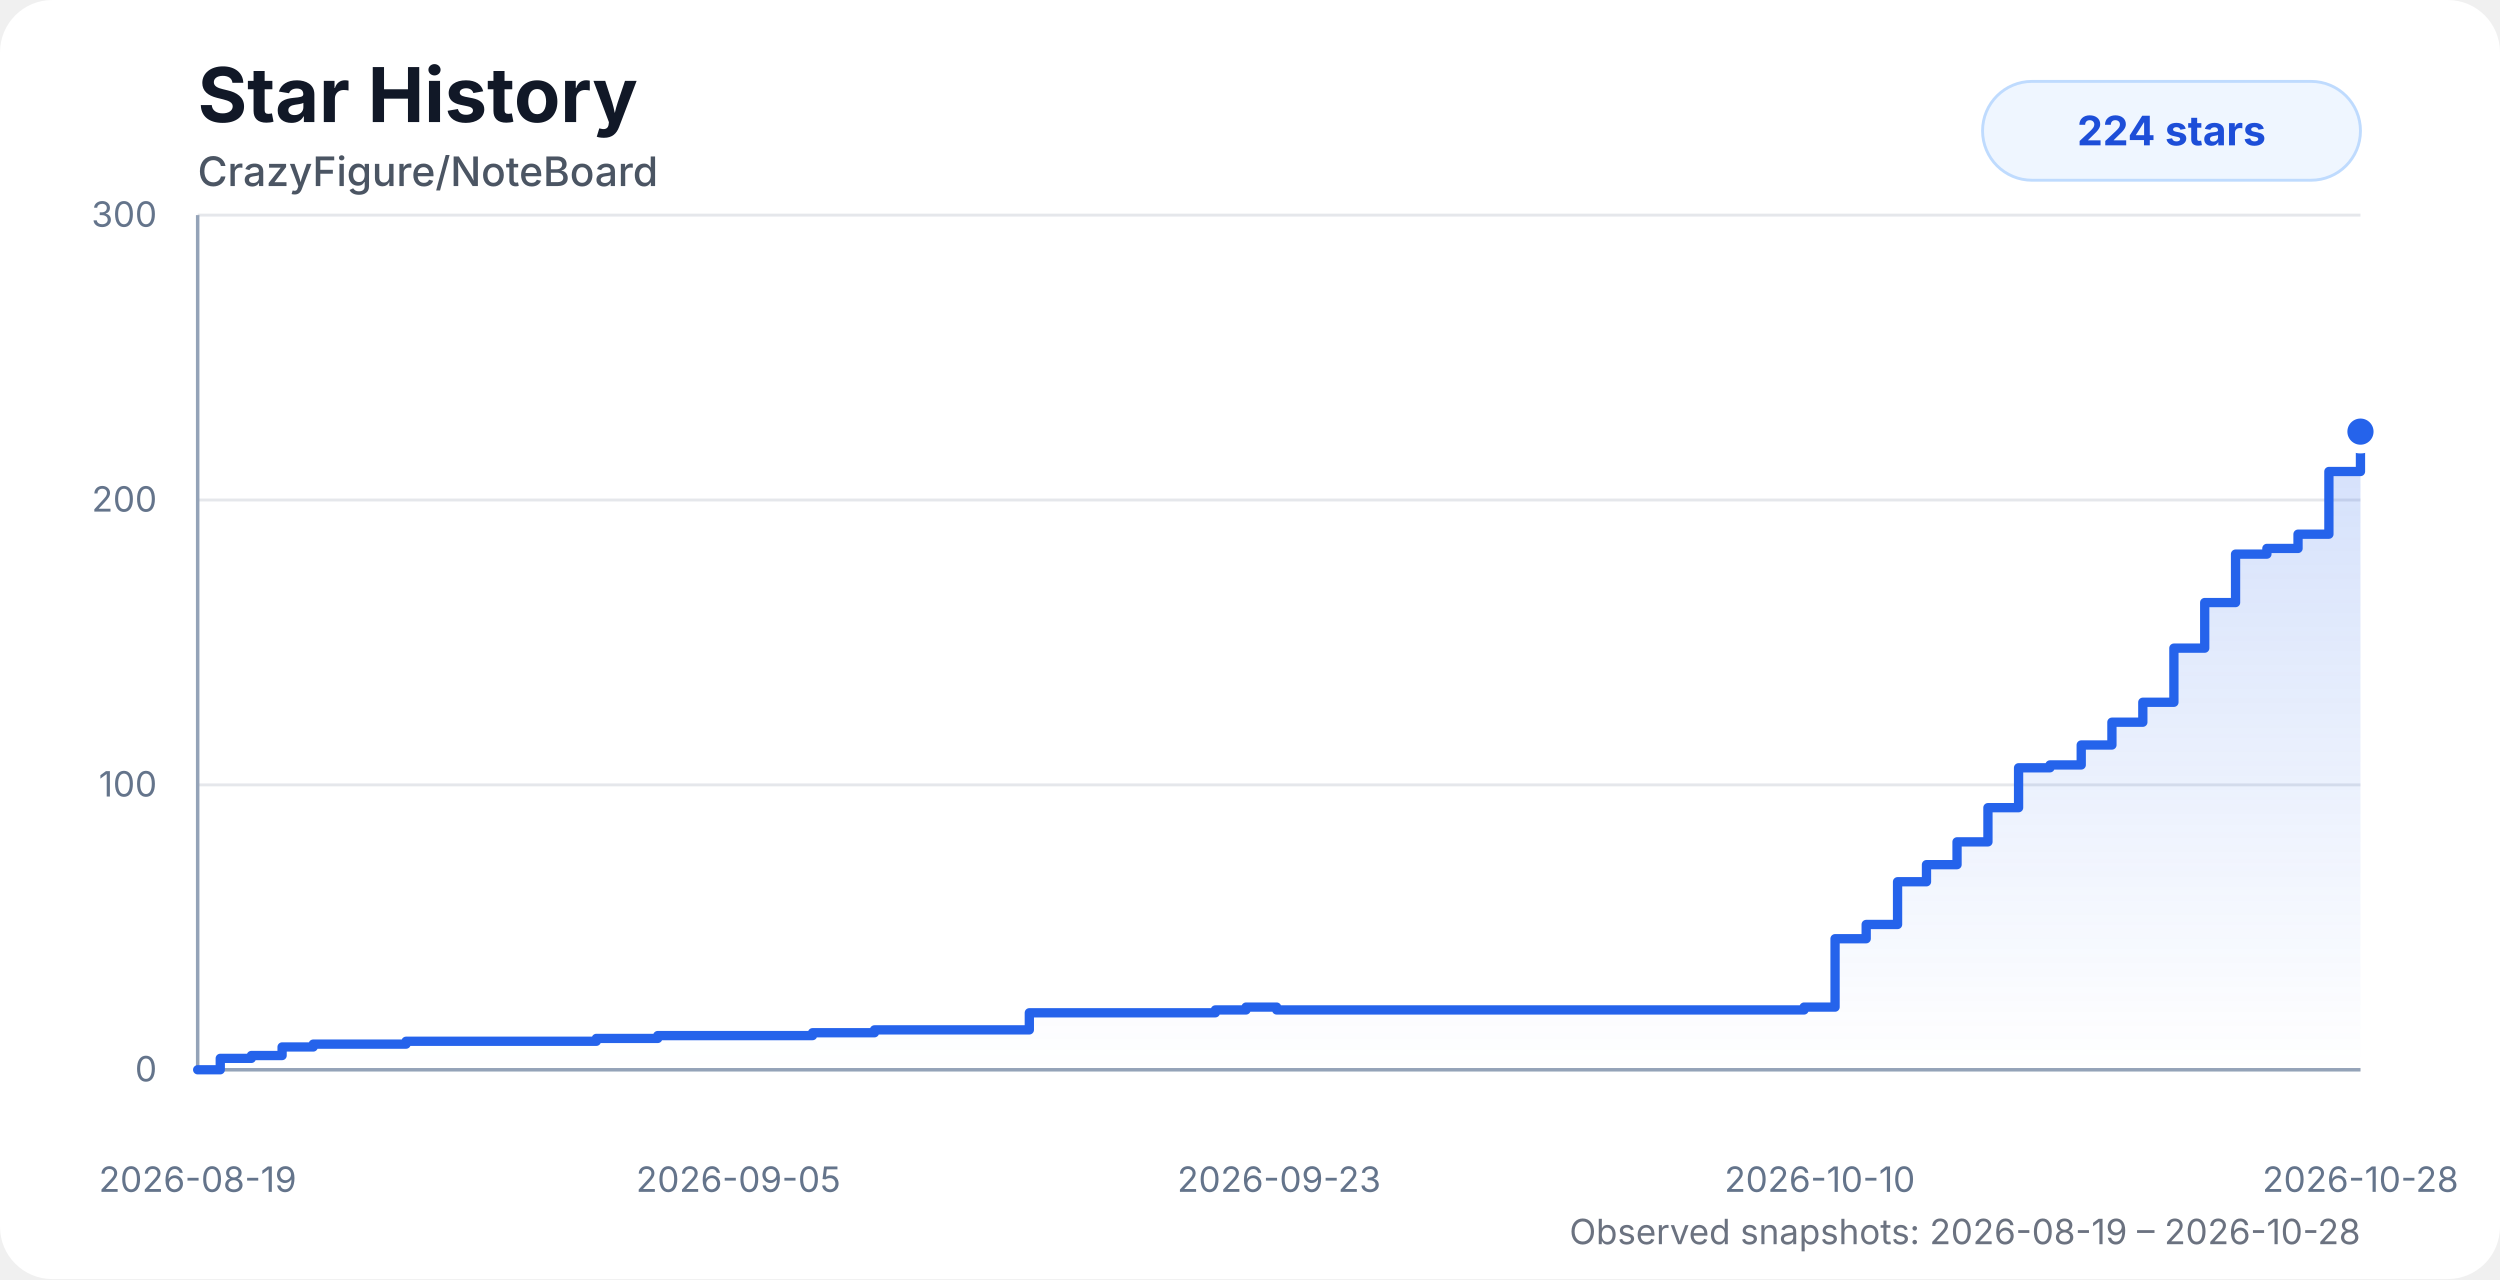
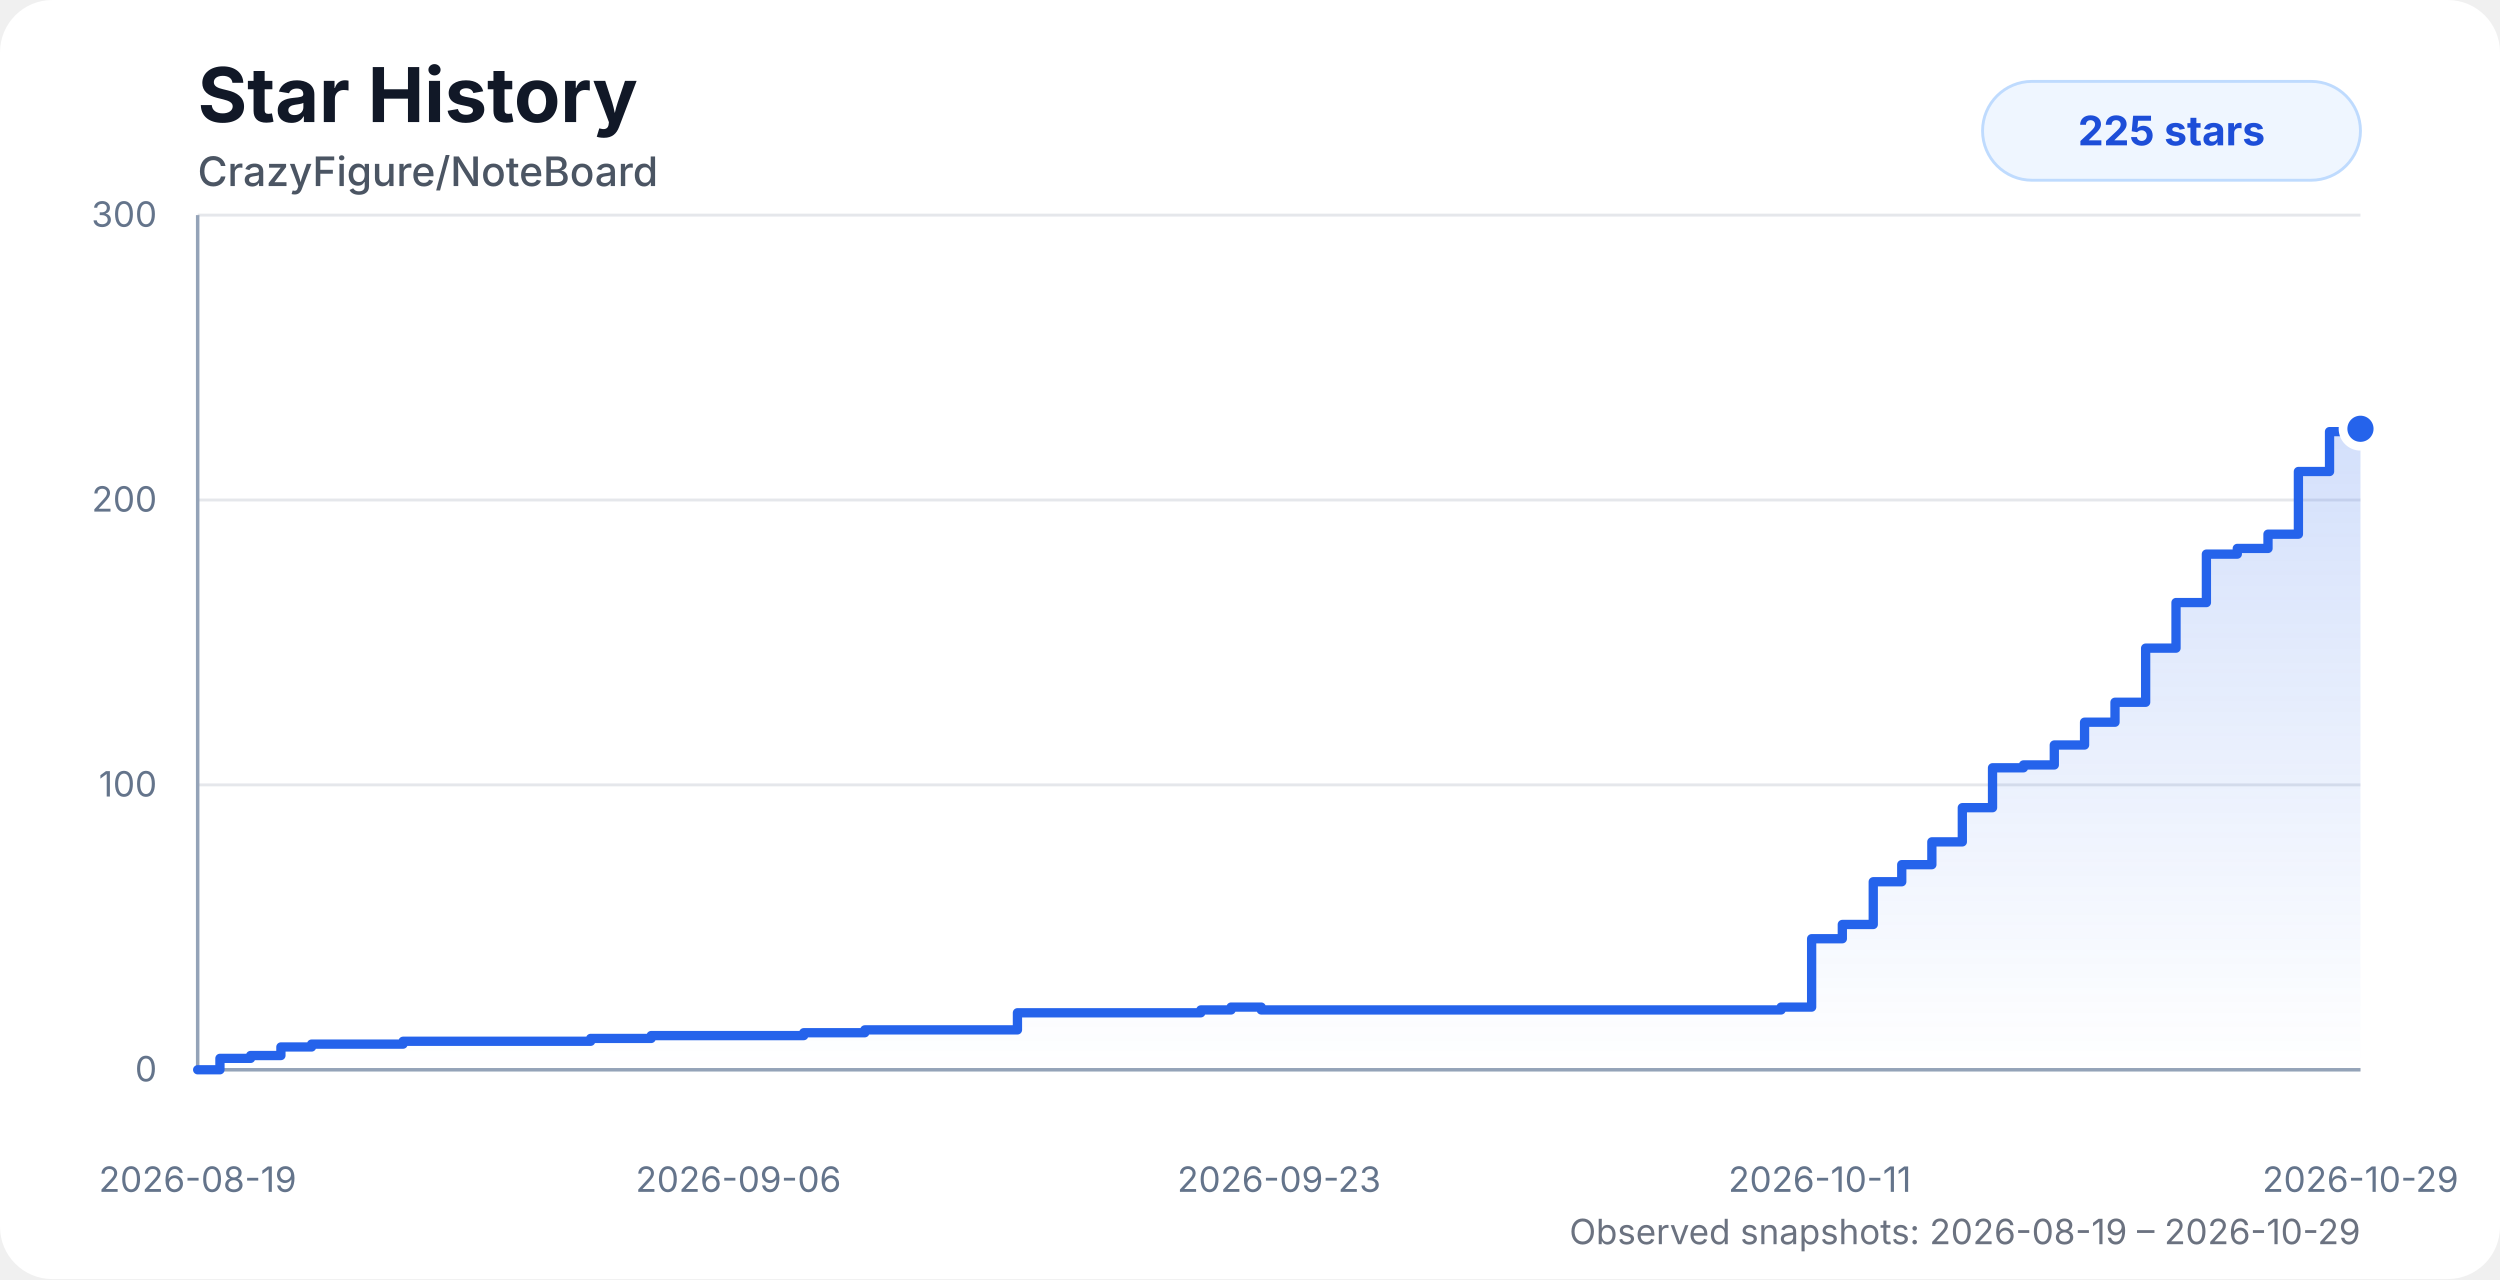
<svg xmlns="http://www.w3.org/2000/svg" width="860" height="440" viewBox="0 0 860 440" role="img" aria-labelledby="title desc">
  <style>
    .chart-bg { fill: #ffffff; }
    .title { fill: #111827; font: 700 26px system-ui, -apple-system, BlinkMacSystemFont, "Segoe UI", sans-serif; }
    .subtitle { fill: #4b5563; font: 500 14px system-ui, -apple-system, BlinkMacSystemFont, "Segoe UI", sans-serif; }
    .axis-label { fill: #64748b; font: 12px system-ui, -apple-system, BlinkMacSystemFont, "Segoe UI", sans-serif; }
    .grid { stroke: #e5e7eb; stroke-width: 1; }
    .axis { stroke: #94a3b8; stroke-width: 1.2; }
    .area { fill: url(#starGradient); opacity: 0.28; }
    .line { fill: none; stroke: #2563eb; stroke-width: 3.2; stroke-linecap: round; stroke-linejoin: round; }
    .dot { fill: #2563eb; stroke: #ffffff; stroke-width: 3; }
    .badge { fill: #eff6ff; stroke: #bfdbfe; }
    .badge-text { fill: #1d4ed8; font: 700 14px system-ui, -apple-system, BlinkMacSystemFont, "Segoe UI", sans-serif; }
    .status { fill: #6b7280; font: 12px system-ui, -apple-system, BlinkMacSystemFont, "Segoe UI", sans-serif; }
    @media (prefers-color-scheme: dark) {
      .chart-bg { fill: #0d1117; }
      .title { fill: #f8fafc; }
      .subtitle { fill: #cbd5e1; }
      .axis-label { fill: #94a3b8; }
      .grid { stroke: #1f2937; }
      .axis { stroke: #475569; }
      .dot { stroke: #0d1117; }
      .badge { fill: #172554; stroke: #1d4ed8; }
      .badge-text { fill: #bfdbfe; }
      .status { fill: #94a3b8; }
    }
  </style>
  <defs>
    <linearGradient id="starGradient" x1="0" x2="0" y1="0" y2="1">
      <stop offset="0%" stop-color="#2563eb" stop-opacity="0.72" />
      <stop offset="100%" stop-color="#2563eb" stop-opacity="0" />
    </linearGradient>
  </defs>
  <rect class="chart-bg" width="860" height="440" rx="18" />
  <text class="title" x="68" y="42">Star History</text>
  <text class="subtitle" x="68" y="64">CrazyFigure/NoteBoard</text>
  <g>
    <line class="grid" x1="68" y1="368" x2="812" y2="368" />
    <line class="grid" x1="68" y1="270" x2="812" y2="270" />
    <line class="grid" x1="68" y1="172" x2="812" y2="172" />
    <line class="grid" x1="68" y1="74" x2="812" y2="74" />
    <line class="axis" x1="68" y1="74" x2="68" y2="368" />
    <line class="axis" x1="68" y1="368" x2="812" y2="368" />
    <text class="axis-label" x="54" y="372" text-anchor="end">0</text>
    <text class="axis-label" x="54" y="274" text-anchor="end">100</text>
    <text class="axis-label" x="54" y="176" text-anchor="end">200</text>
    <text class="axis-label" x="54" y="78" text-anchor="end">300</text>
    <text class="axis-label" x="68" y="410" text-anchor="middle">2026-08-19</text>
-     <text class="axis-label" x="254" y="410" text-anchor="middle">2026-09-05</text>
+     <text class="axis-label" x="254" y="410" text-anchor="middle">2026-09-06</text>
    <text class="axis-label" x="440" y="410" text-anchor="middle">2026-09-23</text>
-     <text class="axis-label" x="626" y="410" text-anchor="middle">2026-10-10</text>
-     <text class="axis-label" x="812" y="410" text-anchor="middle">2026-10-28</text>
+     <text class="axis-label" x="626" y="410" text-anchor="middle">2026-10-11</text>
+     <text class="axis-label" x="812" y="410" text-anchor="middle">2026-10-29</text>
  </g>
-   <path class="area" d="M 68 368 H 68 V 368 H 75.77 V 364.08 H 86.46 V 363.1 H 97.04 V 360.16 H 107.75 V 359.18 H 118.4 V 359.18 H 128.99 V 359.18 H 139.69 V 358.2 H 154.12 V 358.2 H 165.53 V 358.2 H 173.94 V 358.2 H 184.09 V 358.2 H 194.85 V 358.2 H 205.14 V 357.22 H 215.63 V 357.22 H 226.26 V 356.24 H 236.95 V 356.24 H 247.52 V 356.24 H 258.25 V 356.24 H 268.95 V 356.24 H 279.52 V 355.26 H 290.19 V 355.26 H 300.82 V 354.28 H 311.48 V 354.28 H 322.04 V 354.28 H 332.85 V 354.28 H 343.56 V 354.28 H 354.09 V 348.4 H 364.71 V 348.4 H 375.37 V 348.4 H 385.94 V 348.4 H 396.57 V 348.4 H 407.4 V 348.4 H 418.08 V 347.42 H 428.64 V 346.44 H 439.17 V 347.42 H 449.88 V 347.42 H 460.49 V 347.42 H 471.13 V 347.42 H 481.98 V 347.42 H 492.8 V 347.42 H 503.43 V 347.42 H 513.99 V 347.42 H 524.81 V 347.42 H 535.38 V 347.42 H 545.82 V 347.42 H 556.63 V 347.42 H 567.35 V 347.42 H 578.19 V 347.42 H 588.69 V 347.42 H 599.43 V 347.42 H 610.05 V 347.42 H 620.6 V 346.44 H 631.26 V 322.92 H 641.97 V 318.02 H 652.76 V 303.32 H 662.71 V 297.44 H 673.22 V 289.6 H 683.85 V 277.84 H 694.39 V 264.12 H 705.19 V 263.14 H 715.94 V 256.28 H 726.5 V 248.44 H 737.13 V 241.58 H 747.82 V 222.96 H 758.42 V 207.28 H 769.03 V 190.62 H 779.81 V 188.66 H 790.52 V 183.76 H 801.14 V 162.2 H 812 V 148.48 L 812 368 L 68 368 Z" />
-   <path class="line" d="M 68 368 H 68 V 368 H 75.77 V 364.08 H 86.46 V 363.1 H 97.04 V 360.16 H 107.75 V 359.18 H 118.4 V 359.18 H 128.99 V 359.18 H 139.69 V 358.2 H 154.12 V 358.2 H 165.53 V 358.2 H 173.94 V 358.2 H 184.09 V 358.2 H 194.85 V 358.2 H 205.14 V 357.22 H 215.63 V 357.22 H 226.26 V 356.24 H 236.95 V 356.24 H 247.52 V 356.24 H 258.25 V 356.24 H 268.95 V 356.24 H 279.52 V 355.26 H 290.19 V 355.26 H 300.82 V 354.28 H 311.48 V 354.28 H 322.04 V 354.28 H 332.85 V 354.28 H 343.56 V 354.28 H 354.09 V 348.4 H 364.71 V 348.4 H 375.37 V 348.4 H 385.94 V 348.4 H 396.57 V 348.4 H 407.4 V 348.4 H 418.08 V 347.42 H 428.64 V 346.44 H 439.17 V 347.42 H 449.88 V 347.42 H 460.49 V 347.42 H 471.13 V 347.42 H 481.98 V 347.42 H 492.8 V 347.42 H 503.43 V 347.42 H 513.99 V 347.42 H 524.81 V 347.42 H 535.38 V 347.42 H 545.82 V 347.42 H 556.63 V 347.42 H 567.35 V 347.42 H 578.19 V 347.42 H 588.69 V 347.42 H 599.43 V 347.42 H 610.05 V 347.42 H 620.6 V 346.44 H 631.26 V 322.92 H 641.97 V 318.02 H 652.76 V 303.32 H 662.71 V 297.44 H 673.22 V 289.6 H 683.85 V 277.84 H 694.39 V 264.12 H 705.19 V 263.14 H 715.94 V 256.28 H 726.5 V 248.44 H 737.13 V 241.58 H 747.82 V 222.96 H 758.42 V 207.28 H 769.03 V 190.62 H 779.81 V 188.66 H 790.52 V 183.76 H 801.14 V 162.2 H 812 V 148.48" />
-   <circle class="dot" cx="812" cy="148.48" r="6" />
+   <path class="area" d="M 68 368 H 68 V 368 H 75.66 V 364.08 H 86.2 V 363.1 H 96.63 V 360.16 H 107.18 V 359.18 H 117.67 V 359.18 H 128.12 V 359.18 H 138.66 V 358.2 H 152.89 V 358.2 H 164.14 V 358.2 H 172.42 V 358.2 H 182.43 V 358.2 H 193.04 V 358.2 H 203.18 V 357.22 H 213.52 V 357.22 H 224 V 356.24 H 234.53 V 356.24 H 244.95 V 356.24 H 255.53 V 356.24 H 266.08 V 356.24 H 276.49 V 355.26 H 287.01 V 355.26 H 297.49 V 354.28 H 308 V 354.28 H 318.4 V 354.28 H 329.06 V 354.28 H 339.62 V 354.28 H 350 V 348.4 H 360.47 V 348.4 H 370.97 V 348.4 H 381.39 V 348.4 H 391.87 V 348.4 H 402.54 V 348.4 H 413.08 V 347.42 H 423.49 V 346.44 H 433.86 V 347.42 H 444.42 V 347.42 H 454.88 V 347.42 H 465.37 V 347.42 H 476.06 V 347.42 H 486.73 V 347.42 H 497.2 V 347.42 H 507.62 V 347.42 H 518.28 V 347.42 H 528.69 V 347.42 H 538.99 V 347.42 H 549.64 V 347.42 H 560.21 V 347.42 H 570.89 V 347.42 H 581.24 V 347.42 H 591.83 V 347.42 H 602.3 V 347.42 H 612.7 V 346.44 H 623.2 V 322.92 H 633.76 V 318.02 H 644.4 V 303.32 H 654.2 V 297.44 H 664.56 V 289.6 H 675.04 V 277.84 H 685.43 V 264.12 H 696.08 V 263.14 H 706.68 V 256.28 H 717.09 V 248.44 H 727.56 V 241.58 H 738.1 V 222.96 H 748.55 V 207.28 H 759 V 190.62 H 769.63 V 188.66 H 780.19 V 183.76 H 790.65 V 162.2 H 801.36 V 148.48 H 812 V 147.5 L 812 368 L 68 368 Z" />
+   <path class="line" d="M 68 368 H 68 V 368 H 75.66 V 364.08 H 86.2 V 363.1 H 96.63 V 360.16 H 107.18 V 359.18 H 117.67 V 359.18 H 128.12 V 359.18 H 138.66 V 358.2 H 152.89 V 358.2 H 164.14 V 358.2 H 172.42 V 358.2 H 182.43 V 358.2 H 193.04 V 358.2 H 203.18 V 357.22 H 213.52 V 357.22 H 224 V 356.24 H 234.53 V 356.24 H 244.95 V 356.24 H 255.53 V 356.24 H 266.08 V 356.24 H 276.49 V 355.26 H 287.01 V 355.26 H 297.49 V 354.28 H 308 V 354.28 H 318.4 V 354.28 H 329.06 V 354.28 H 339.62 V 354.28 H 350 V 348.4 H 360.47 V 348.4 H 370.97 V 348.4 H 381.39 V 348.4 H 391.87 V 348.4 H 402.54 V 348.4 H 413.08 V 347.42 H 423.49 V 346.44 H 433.86 V 347.42 H 444.42 V 347.42 H 454.88 V 347.42 H 465.37 V 347.42 H 476.06 V 347.42 H 486.73 V 347.42 H 497.2 V 347.42 H 507.62 V 347.42 H 518.28 V 347.42 H 528.69 V 347.42 H 538.99 V 347.42 H 549.64 V 347.42 H 560.21 V 347.42 H 570.89 V 347.42 H 581.24 V 347.42 H 591.83 V 347.42 H 602.3 V 347.42 H 612.7 V 346.44 H 623.2 V 322.92 H 633.76 V 318.02 H 644.4 V 303.32 H 654.2 V 297.44 H 664.56 V 289.6 H 675.04 V 277.84 H 685.43 V 264.12 H 696.08 V 263.14 H 706.68 V 256.28 H 717.09 V 248.44 H 727.56 V 241.58 H 738.1 V 222.96 H 748.55 V 207.28 H 759 V 190.62 H 769.63 V 188.66 H 780.19 V 183.76 H 790.65 V 162.2 H 801.36 V 148.48 H 812 V 147.5" />
+   <circle class="dot" cx="812" cy="147.5" r="6" />
  <rect class="badge" x="682" y="28" width="130" height="34" rx="17" />
-   <text class="badge-text" x="747" y="50" text-anchor="middle">224 stars</text>
-   <text class="status" x="812" y="428" text-anchor="end">Observed snapshots: 2026-08-19 – 2026-10-28</text>
+   <text class="badge-text" x="747" y="50" text-anchor="middle">225 stars</text>
+   <text class="status" x="812" y="428" text-anchor="end">Observed snapshots: 2026-08-19 – 2026-10-29</text>
</svg>
